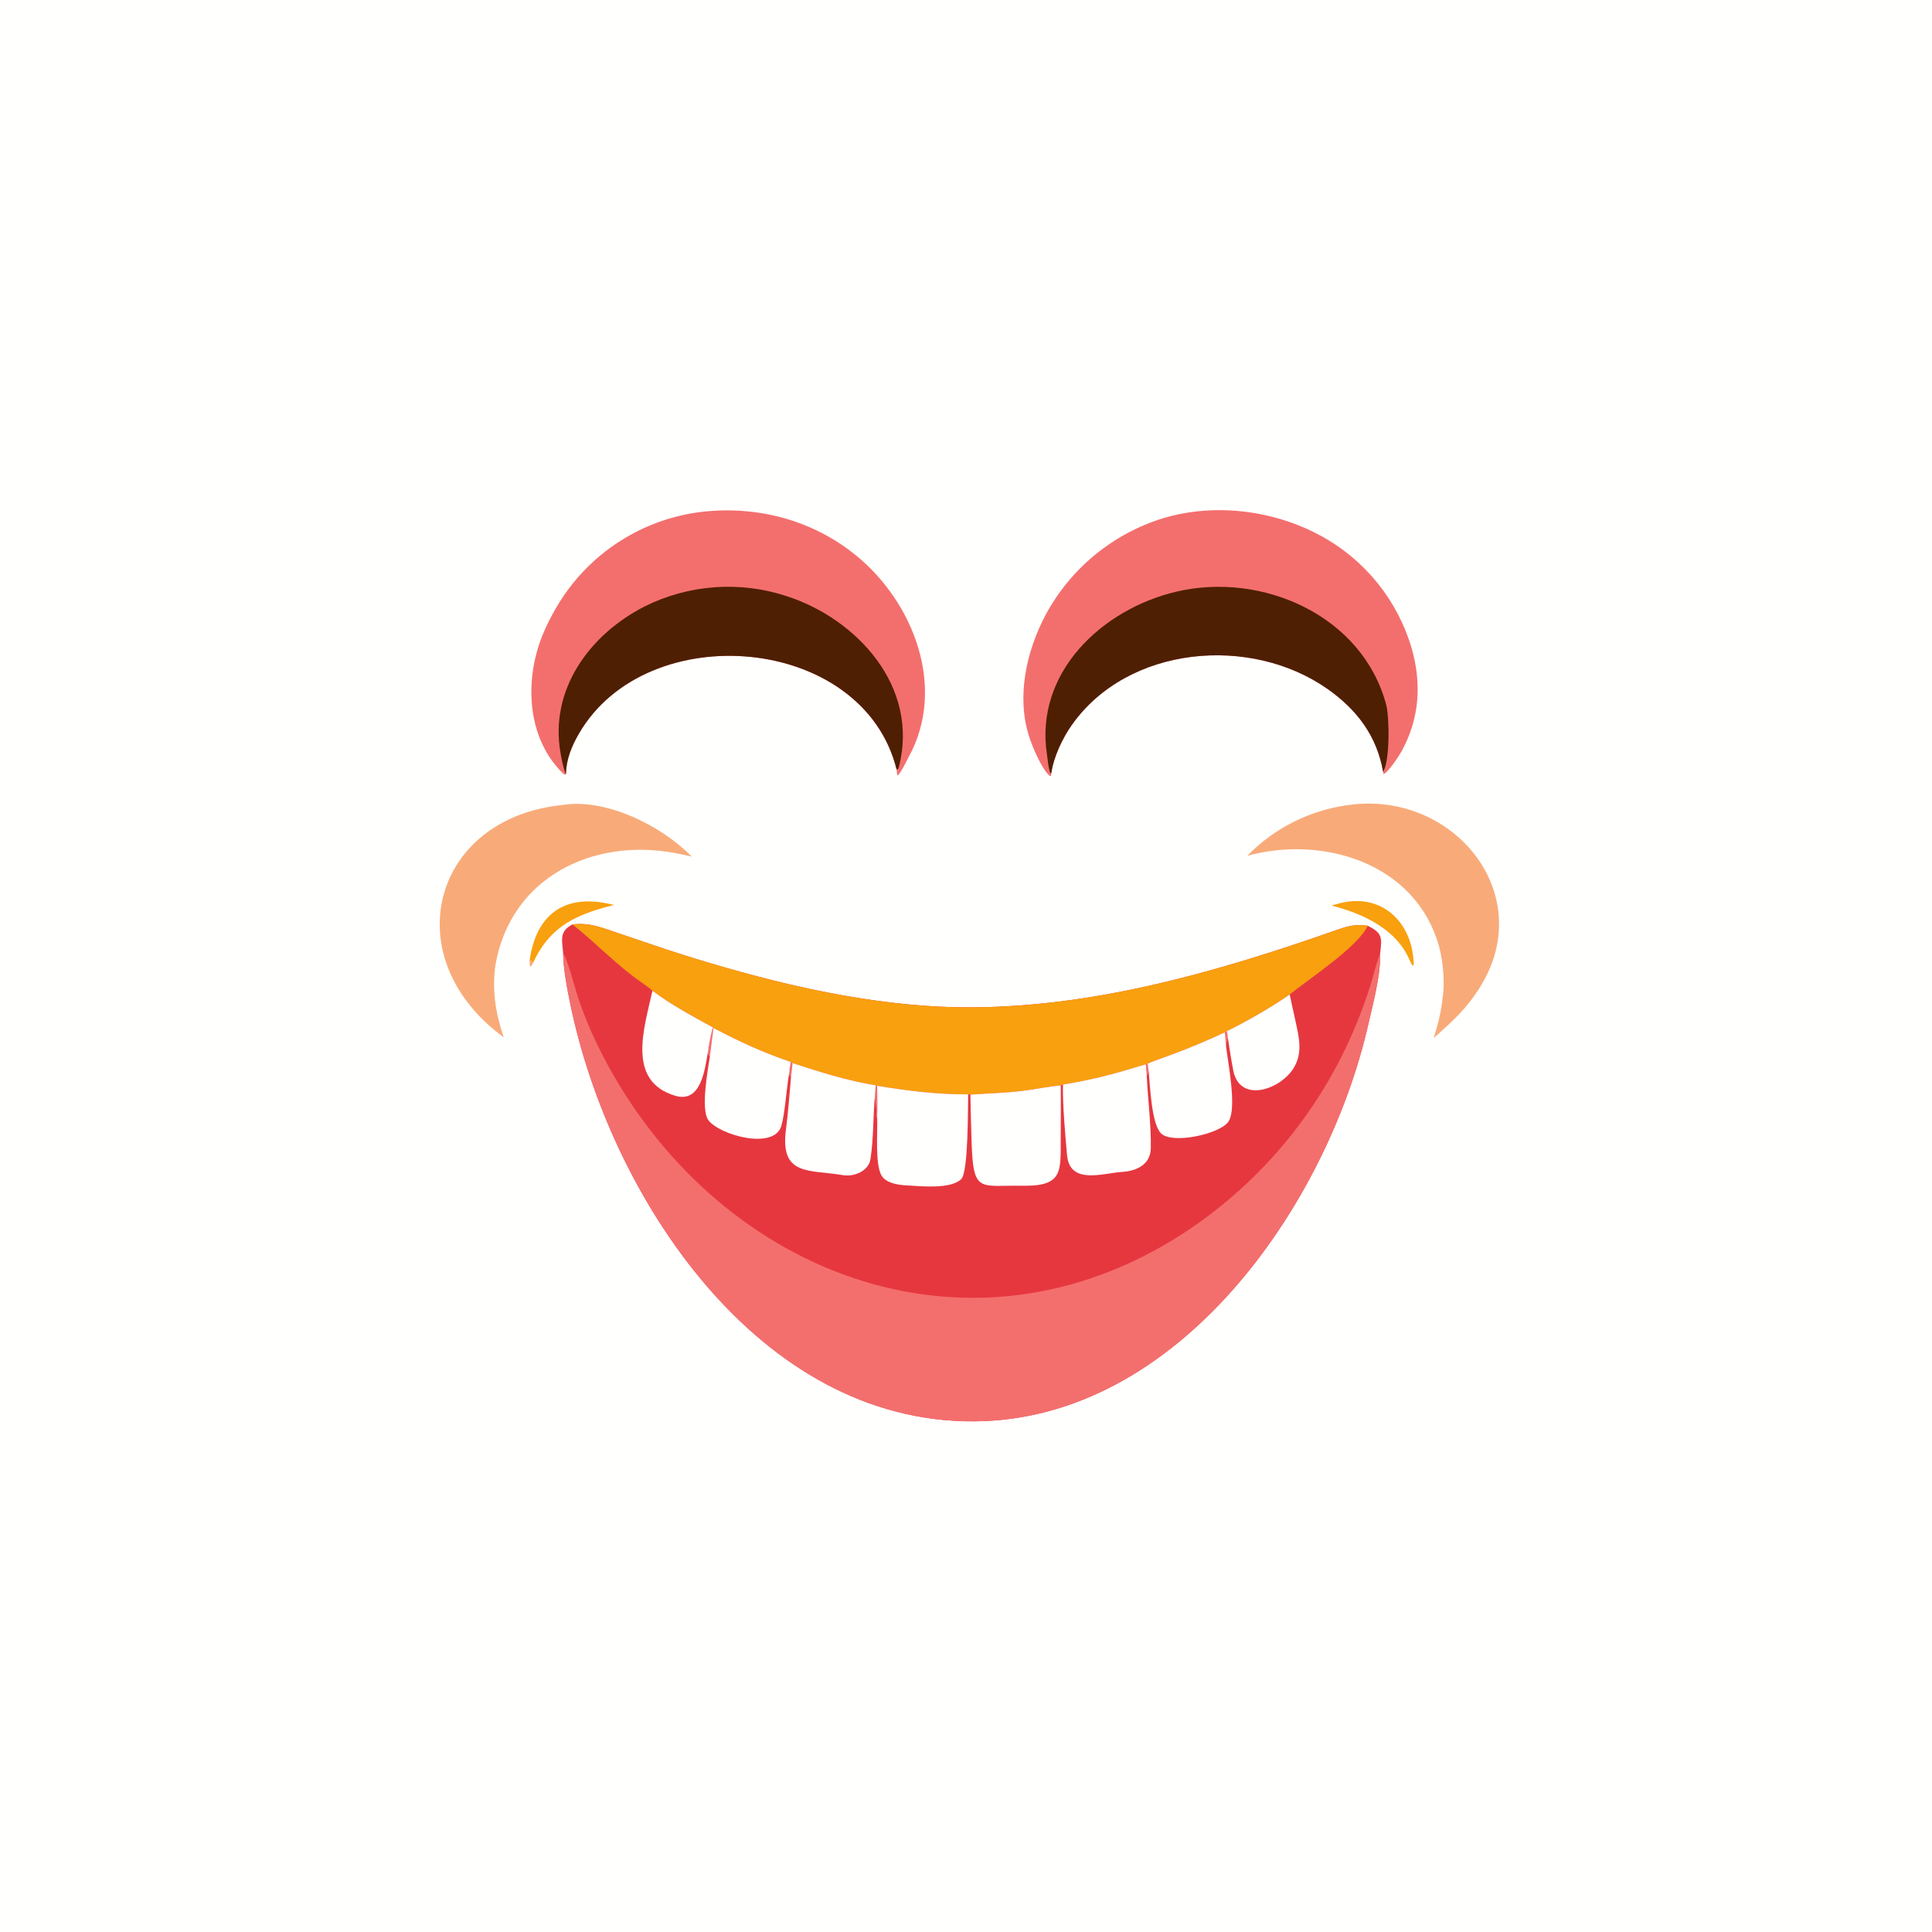
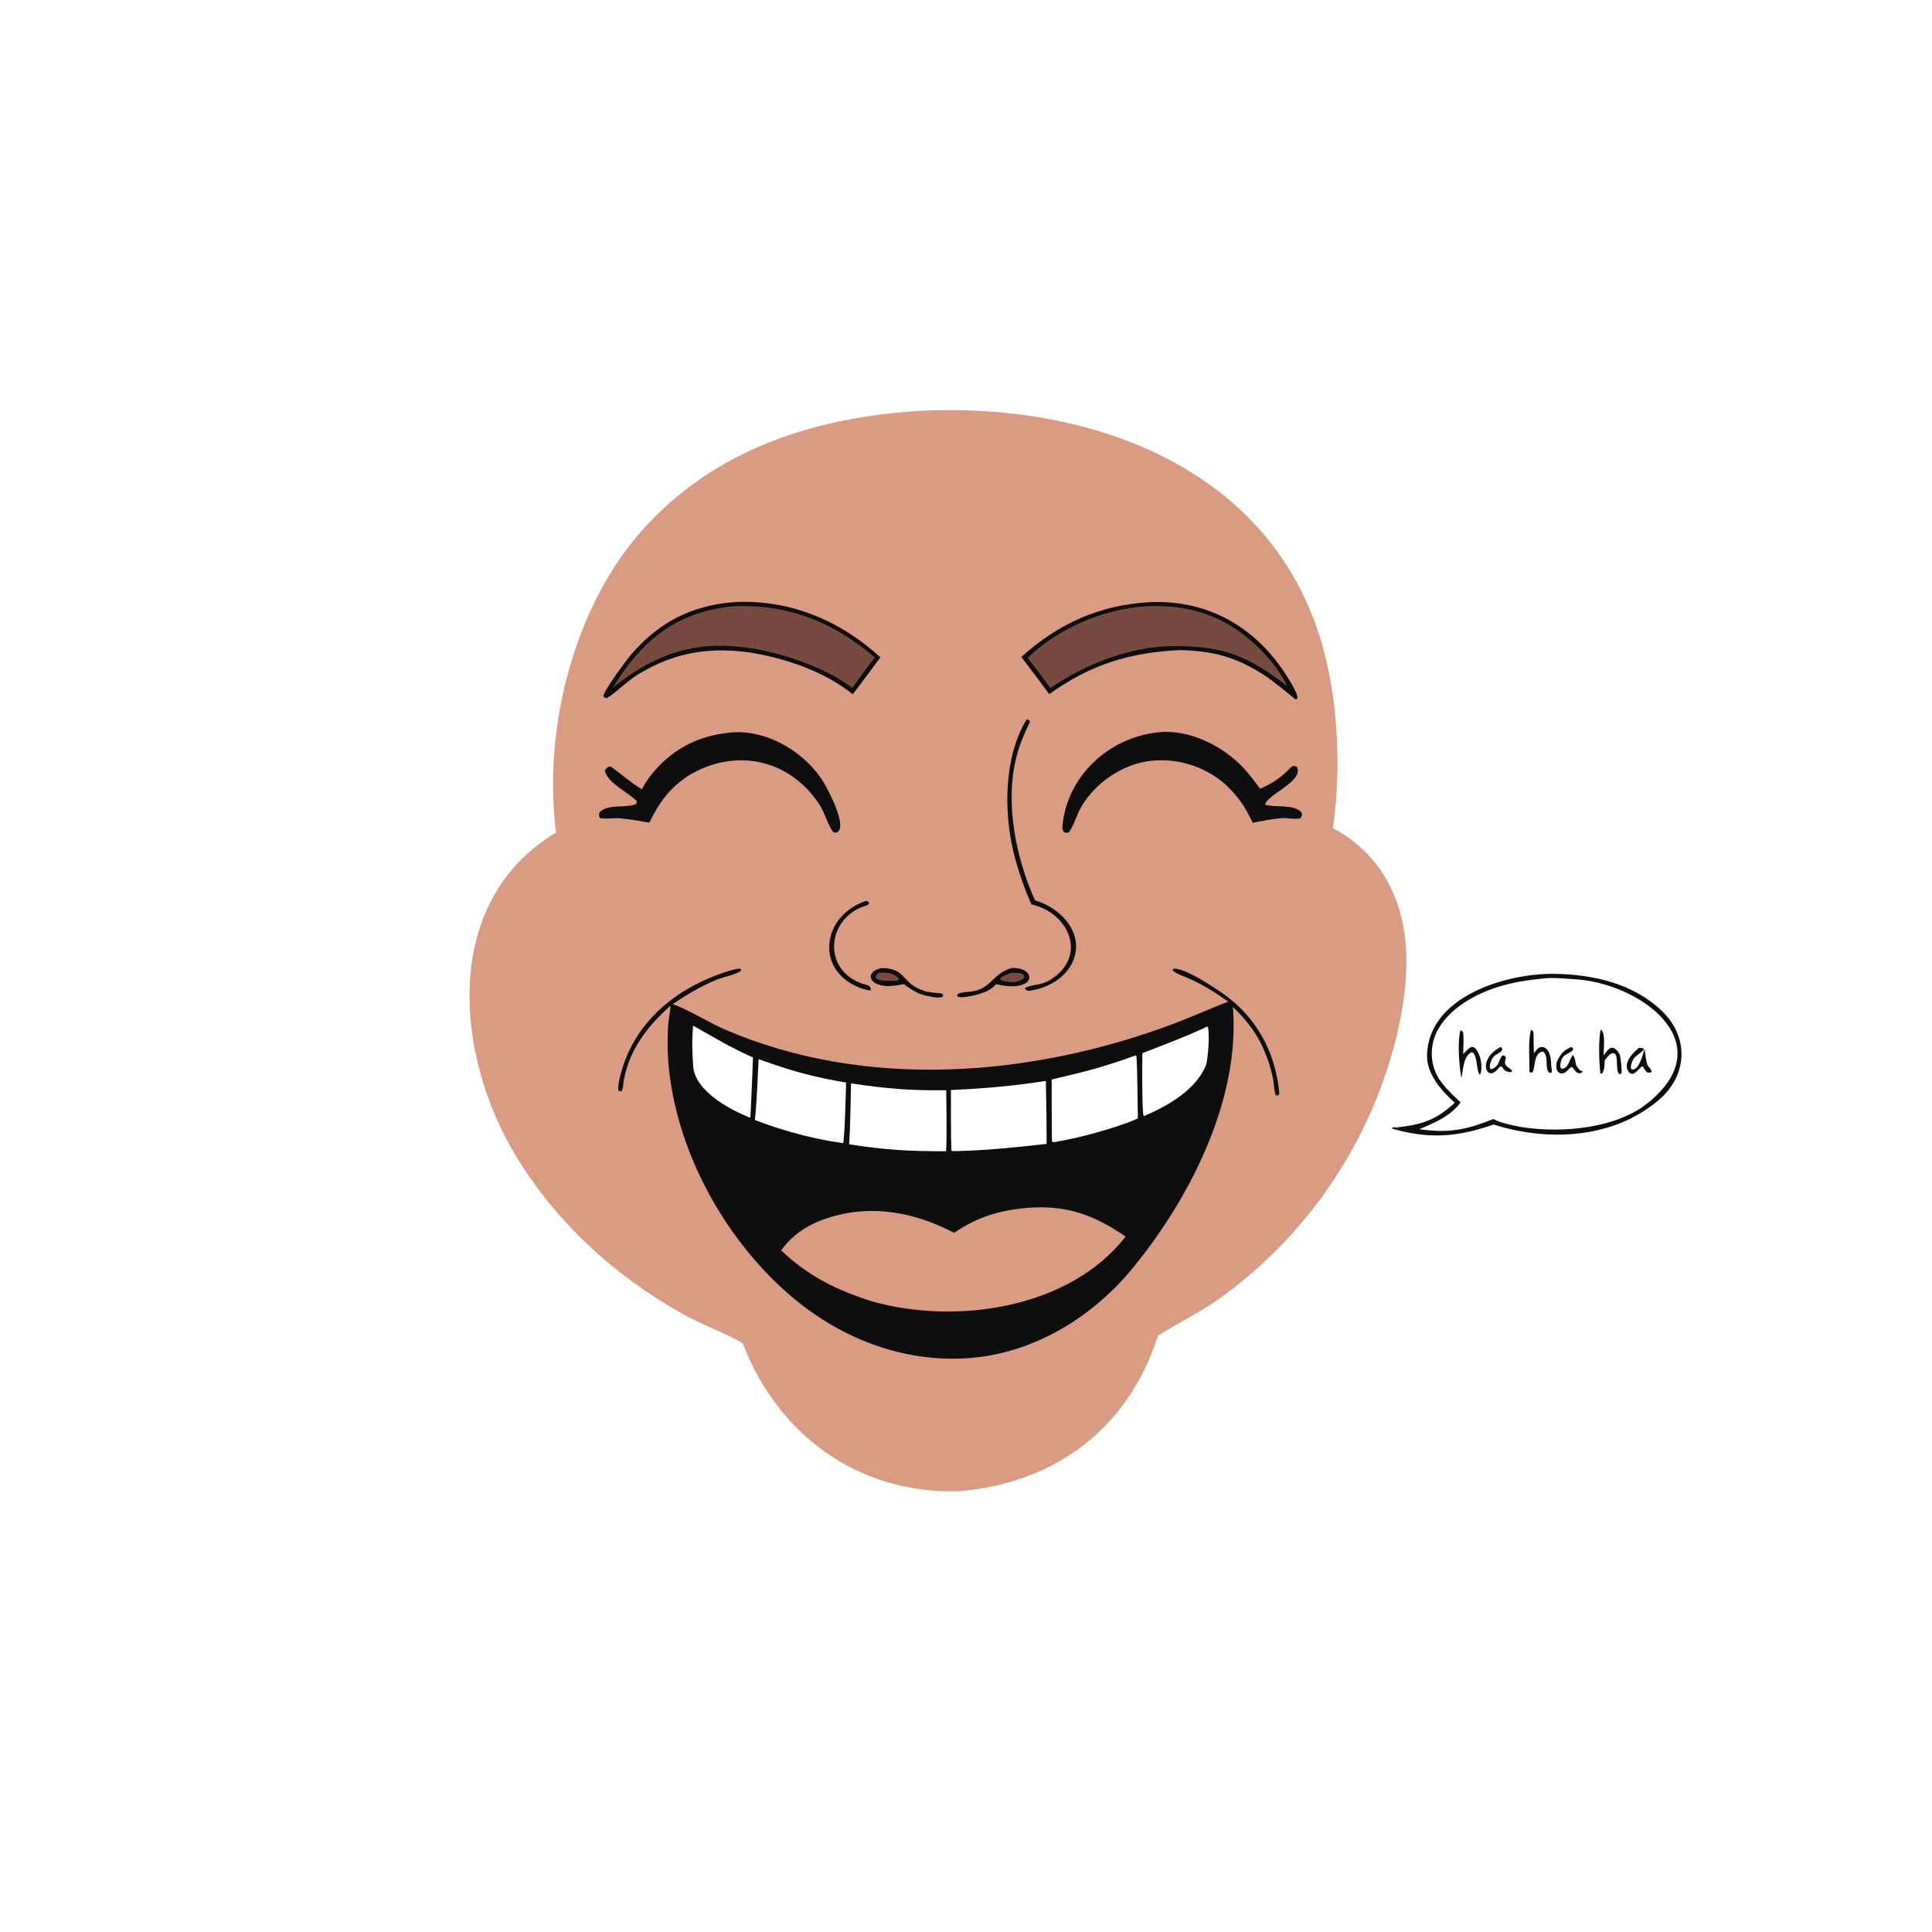
<svg xmlns="http://www.w3.org/2000/svg" height="1024" preserveAspectRatio="none" style="display: block;" version="1.1" viewBox="0 0 2048 2048" width="1024">
-   <path d="M 0 0 L 2048 0 L 2048 2048 L 0 2048 L 0 0 z" fill="rgb(255,255,254)" transform="translate(0,0)" />
-   <path d="M 606.855 979.921 C 625.34 977.715 637.762 983.339 655.009 989.084 C 672.562 994.931 690.049 1001.05 707.611 1006.86 C 749.493 1020.63 791.921 1032.68 834.789 1042.97 C 894.256 1056.85 956.8 1066.93 1017.87 1067.74 C 1154.77 1069.55 1288.8 1030.84 1416.86 985.88 C 1429.37 981.489 1436.16 979.592 1449.84 981.255 C 1465.27 989.157 1465.14 993.408 1463.02 1010.51 C 1463.04 1011.4 1463.05 1012.29 1463.05 1013.17 C 1463.11 1035.39 1455.41 1064.07 1450.39 1086.03 C 1406.62 1277.75 1249.39 1505.27 1032.77 1506.68 C 802.466 1508.18 646.357 1266.42 604.572 1064.48 C 601.406 1049.17 596.943 1025.85 596.96 1010.31 C 595.725 996.207 592.668 987.391 606.855 979.921 z" fill="rgb(230,55,63)" transform="translate(0,0)" />
-   <path d="M 596.96 1010.31 C 601.735 1017.38 609.836 1048.6 613.112 1058.49 C 618.516 1074.51 624.888 1090.18 632.191 1105.43 C 745.296 1340.29 1012.93 1456.4 1245.7 1312.89 C 1331.66 1259.46 1398.67 1180.39 1437.27 1086.84 C 1443.35 1072.24 1448.73 1057.37 1453.38 1042.26 C 1456.05 1033.43 1459.77 1018.38 1463.02 1010.51 C 1463.04 1011.4 1463.05 1012.29 1463.05 1013.17 C 1463.11 1035.39 1455.41 1064.07 1450.39 1086.03 C 1406.62 1277.75 1249.39 1505.27 1032.77 1506.68 C 802.466 1508.18 646.357 1266.42 604.572 1064.48 C 601.406 1049.17 596.943 1025.85 596.96 1010.31 z" fill="rgb(243,111,109)" transform="translate(0,0)" />
-   <path d="M 606.855 979.921 C 625.34 977.715 637.762 983.339 655.009 989.084 C 672.562 994.931 690.049 1001.05 707.611 1006.86 C 749.493 1020.63 791.921 1032.68 834.789 1042.97 C 894.256 1056.85 956.8 1066.93 1017.87 1067.74 C 1154.77 1069.55 1288.8 1030.84 1416.86 985.88 C 1429.37 981.489 1436.16 979.592 1449.84 981.255 C 1440.39 1003.19 1385.51 1039.16 1367.13 1054.18 C 1349.49 1066.74 1320.33 1083.42 1300.6 1093.02 C 1299.84 1093.44 1299.09 1093.87 1298.33 1094.3 C 1279.65 1103.1 1262.88 1110.05 1243.5 1117.37 C 1236.72 1119.93 1222.93 1124.66 1216.75 1127.41 C 1216.01 1127.69 1215.27 1127.96 1214.53 1128.23 C 1180.15 1138.5 1162.49 1143.67 1126.73 1149.69 L 1124.45 1150.67 C 1114.09 1151.19 1094.88 1155.14 1082.86 1156.52 C 1063.86 1158.69 1047.39 1158.97 1028.65 1160.36 L 1026.29 1160.05 C 994.385 1160.32 961.316 1156.2 929.881 1150.96 L 928.299 1150.49 C 899.091 1145.81 868.189 1136.12 840.204 1126.92 L 838.166 1125.68 C 807.105 1115 785.412 1104.89 756.353 1089.75 L 755.72 1089.14 C 734.757 1077.55 710.588 1064.69 691.625 1050.17 C 689.271 1047.88 683.403 1043.72 680.383 1041.64 C 653.892 1023.41 631.94 999.716 606.855 979.921 z" fill="rgb(248,160,14)" transform="translate(0,0)" />
-   <path d="M 928.299 1150.49 L 929.881 1150.96 C 961.316 1156.2 994.385 1160.32 1026.29 1160.05 C 1025.91 1174.67 1026.63 1242.57 1018.89 1249.96 C 1007.54 1260.8 976.524 1257.4 961.687 1256.62 C 953.117 1256.17 940.777 1254.66 935.24 1247.28 C 927.29 1236.68 930.405 1200.29 929.88 1186.21 C 928.202 1178.27 929.653 1167.59 927.31 1163.24 C 927.286 1159.51 927.994 1154.45 928.299 1150.49 z" fill="rgb(255,255,254)" transform="translate(0,0)" />
-   <path d="M 928.299 1150.49 L 929.881 1150.96 C 930.124 1161.52 930.205 1175.61 929.88 1186.21 C 928.202 1178.27 929.653 1167.59 927.31 1163.24 C 927.286 1159.51 927.994 1154.45 928.299 1150.49 z" fill="rgb(243,111,109)" transform="translate(0,0)" />
-   <path d="M 1028.65 1160.36 C 1047.39 1158.97 1063.86 1158.69 1082.86 1156.52 C 1094.88 1155.14 1114.09 1151.19 1124.45 1150.67 C 1124.55 1168.62 1124.54 1186.56 1124.41 1204.51 C 1124.16 1240.96 1127.95 1257.68 1084.04 1256.94 C 1038.27 1256.18 1031.71 1265.42 1029.94 1210.92 C 1029.41 1194.07 1028.97 1177.21 1028.65 1160.36 z" fill="rgb(255,255,254)" transform="translate(0,0)" />
-   <path d="M 838.166 1125.68 L 840.204 1126.92 C 868.189 1136.12 899.091 1145.81 928.299 1150.49 C 927.994 1154.45 927.286 1159.51 927.31 1163.24 C 925.472 1185.01 926.011 1207.33 922.725 1228.71 C 920.768 1241.44 905.251 1247.67 893.733 1245.71 C 857.75 1239.58 826.419 1247.24 833.213 1196.72 C 835.275 1181.39 837.164 1157.71 838.493 1141.82 C 837.829 1140.25 838.069 1139.55 836.281 1139.35 C 836.63 1134.76 837.26 1130.2 838.166 1125.68 z" fill="rgb(255,255,254)" transform="translate(0,0)" />
-   <path d="M 838.166 1125.68 L 840.204 1126.92 C 839.965 1128.9 838.775 1140.63 838.493 1141.82 C 837.829 1140.25 838.069 1139.55 836.281 1139.35 C 836.63 1134.76 837.26 1130.2 838.166 1125.68 z" fill="rgb(243,111,109)" transform="translate(0,0)" />
-   <path d="M 1216.75 1127.41 C 1216.99 1130.15 1217.17 1132.41 1217.61 1135.15 L 1215.58 1139.92 C 1216.77 1165.86 1220.34 1191.82 1219.9 1217.69 C 1219.22 1234.88 1204.32 1241.33 1189.77 1242.25 C 1169.02 1243.57 1133.9 1256.44 1131.08 1224.25 C 1129.06 1201.13 1126.47 1172.98 1126.73 1149.69 C 1162.49 1143.67 1180.15 1138.5 1214.53 1128.23 C 1215.27 1127.96 1216.01 1127.69 1216.75 1127.41 z" fill="rgb(255,255,254)" transform="translate(0,0)" />
-   <path d="M 1216.75 1127.41 C 1216.99 1130.15 1217.17 1132.41 1217.61 1135.15 L 1215.58 1139.92 C 1215.08 1136 1214.98 1132.2 1214.53 1128.23 C 1215.27 1127.96 1216.01 1127.69 1216.75 1127.41 z" fill="rgb(243,111,109)" transform="translate(0,0)" />
-   <path d="M 755.72 1089.14 L 756.353 1089.75 C 785.412 1104.89 807.105 1115 838.166 1125.68 C 837.26 1130.2 836.63 1134.76 836.281 1139.35 C 833.554 1155.32 831.968 1180.76 828.325 1193.31 C 820.68 1219.66 762.713 1203.07 751.038 1187.59 C 742.163 1175.82 750.948 1131.41 752.455 1119.98 L 750.323 1115.71 C 750.849 1109.86 753.728 1094.62 755.72 1089.14 z" fill="rgb(255,255,254)" transform="translate(0,0)" />
-   <path d="M 755.72 1089.14 L 756.353 1089.75 C 754.97 1099.73 753.977 1109.98 752.455 1119.98 L 750.323 1115.71 C 750.849 1109.86 753.728 1094.62 755.72 1089.14 z" fill="rgb(243,111,109)" transform="translate(0,0)" />
-   <path d="M 1300.6 1093.02 C 1301.03 1095.4 1301.5 1097.74 1301.65 1100.16 C 1300.07 1103.62 1300.25 1104.71 1299.59 1108.49 C 1301.6 1126.24 1311.44 1174.46 1302.34 1188.75 C 1293.97 1201.9 1243.08 1213.23 1230.88 1201.56 C 1220.44 1191.57 1219.18 1150.46 1217.61 1135.15 C 1217.17 1132.41 1216.99 1130.15 1216.75 1127.41 C 1222.93 1124.66 1236.72 1119.93 1243.5 1117.37 C 1262.88 1110.05 1279.65 1103.1 1298.33 1094.3 C 1299.09 1093.87 1299.84 1093.44 1300.6 1093.02 z" fill="rgb(255,255,254)" transform="translate(0,0)" />
-   <path d="M 1300.6 1093.02 C 1301.03 1095.4 1301.5 1097.74 1301.65 1100.16 C 1300.07 1103.62 1300.25 1104.71 1299.59 1108.49 C 1299.07 1103.68 1298.87 1099.14 1298.33 1094.3 C 1299.09 1093.87 1299.84 1093.44 1300.6 1093.02 z" fill="rgb(243,111,109)" transform="translate(0,0)" />
-   <path d="M 691.625 1050.17 C 710.588 1064.69 734.757 1077.55 755.72 1089.14 C 753.728 1094.62 750.849 1109.86 750.323 1115.71 C 747.286 1132.72 743.442 1169.75 715.818 1161.56 C 663.393 1146.02 683.264 1088.81 691.625 1050.17 z" fill="rgb(255,255,254)" transform="translate(0,0)" />
-   <path d="M 1300.6 1093.02 C 1320.33 1083.42 1349.49 1066.74 1367.13 1054.18 L 1369.22 1063.99 L 1370.2 1068.49 L 1371.2 1072.98 L 1372.2 1077.48 L 1373.3 1082.47 C 1376.91 1099.35 1381.18 1115.5 1371.63 1131.67 C 1357.61 1155.4 1312.12 1171.03 1306.83 1132.02 C 1306.62 1130.49 1306.09 1128.17 1305.8 1126.52 L 1304.78 1120.51 C 1303.68 1113.66 1302.55 1107.08 1301.65 1100.16 C 1301.5 1097.74 1301.03 1095.4 1300.6 1093.02 z" fill="rgb(255,255,254)" transform="translate(0,0)" />
-   <path d="M 1114.49 819.184 C 1114.49 819.846 1114.16 821.739 1114.05 822.474 L 1112.49 822.331 C 1103.83 814.217 1094.45 791.959 1090.78 780.377 C 1077.33 737.994 1088.08 690.016 1108.52 651.554 C 1135.08 602.299 1179.99 565.512 1233.51 549.185 C 1288.14 532.939 1350.81 540.844 1400.58 568.233 C 1447.18 593.678 1481.71 636.641 1496.54 687.616 C 1507.1 725.111 1504.76 761.62 1485.8 796.278 C 1483.18 801.063 1471.2 819.298 1466.51 820.565 L 1466.16 818.127 C 1459.59 780.457 1438.76 752.558 1407.61 730.556 C 1325.86 672.824 1195.56 684.099 1135.99 768.724 C 1126.32 782.467 1116.88 802.419 1114.49 819.184 z" fill="rgb(243,111,109)" transform="translate(0,0)" />
-   <path d="M 1114.49 819.184 L 1113.67 819.877 C 1111.4 815.75 1110.64 804.636 1109.78 799.565 C 1096.69 713.344 1167.57 645.892 1247.03 627.183 C 1338.01 605.761 1444.25 652.478 1469.41 747.06 C 1472.96 760.385 1473.43 806.697 1466.16 818.127 C 1459.59 780.457 1438.76 752.558 1407.61 730.556 C 1325.86 672.824 1195.56 684.099 1135.99 768.724 C 1126.32 782.467 1116.88 802.419 1114.49 819.184 z" fill="rgb(78,31,3)" transform="translate(0,0)" />
-   <path d="M 599.874 820.766 L 599.557 821.195 C 598.295 820.758 597.738 820.767 596.859 819.916 C 557.475 781.736 555.612 718.305 576.362 670.262 C 583.782 653.08 593.978 635.188 605.848 620.221 C 639.892 576.865 689.83 548.887 744.583 542.495 C 803.542 535.937 861.952 551.547 907.749 589.029 C 968.618 638.847 1003.37 728.822 963.501 801.944 C 959.776 808.778 956.858 815.886 951.875 821.962 L 951.014 821.396 L 950.469 815.796 C 915.18 672.568 685.616 653.141 613.536 777.912 C 605.792 791.316 600.237 805.12 599.874 820.766 z" fill="rgb(243,111,109)" transform="translate(0,0)" />
-   <path d="M 599.874 820.766 C 597.141 814.587 595.39 805.067 594.202 798.361 C 582.302 731.155 624.775 672.753 683.241 642.907 C 730.192 619.437 784.535 615.55 834.348 632.1 C 907.671 655.88 975.037 727.474 952.773 813.318 C 952.238 815.381 952.384 814.875 950.469 815.796 C 915.18 672.568 685.616 653.141 613.536 777.912 C 605.792 791.316 600.237 805.12 599.874 820.766 z" fill="rgb(78,31,3)" transform="translate(0,0)" />
-   <path d="M 595.572 853.384 C 642.189 845.625 701.557 875.417 733.265 908.042 C 727.363 906.641 721.429 905.377 715.469 904.248 C 628.183 888.004 541.863 929.966 525.32 1022.08 C 521.287 1048.98 525.293 1074.07 533.985 1099.67 C 532.204 1098.33 530.432 1096.97 528.67 1095.59 C 419.948 1010.81 459.738 867.574 595.572 853.384 z" fill="rgb(248,171,121)" transform="translate(0,0)" />
-   <path d="M 1429.34 853.351 C 1540.41 837.552 1630.92 947.531 1568.8 1046.53 C 1553.97 1070.18 1540.12 1082.07 1519.79 1100.44 C 1524.44 1085.09 1527.89 1072.2 1529.37 1056.24 C 1531.81 1041.48 1529.55 1018.3 1525.6 1003.83 C 1501.45 915.52 1403.4 884.987 1322.13 907.207 C 1350.82 877.746 1388.58 858.779 1429.34 853.351 z" fill="rgb(248,171,121)" transform="translate(0,0)" />
-   <path d="M 1411.5 959.92 C 1416.61 958.441 1421.24 957.013 1426.51 956.133 C 1465.46 949.627 1493.67 976.435 1497.93 1013.5 L 1498.44 1018.06 C 1498.87 1023.66 1498.44 1026.5 1495.09 1019.61 L 1494.71 1018.85 C 1480.82 984.832 1444.76 968.491 1411.5 959.92 z" fill="rgb(248,160,14)" transform="translate(0,0)" />
-   <path d="M 561.45 1017.75 C 568.219 970.623 596.89 947.866 644.435 957.841 L 651.102 959.231 C 618.085 967.572 589.809 977.752 571.155 1009 C 569 1012.69 567.032 1016.49 565.258 1020.38 L 561.45 1017.75 z" fill="rgb(248,160,14)" transform="translate(0,0)" />
-   <path d="M 561.45 1017.75 L 565.258 1020.38 C 561.693 1027.48 561.31 1024.58 561.45 1017.75 z" fill="rgb(248,171,121)" transform="translate(0,0)" />
+   <path d="M 0 0 L 2048 0 L 2048 2048 L 0 2048 L 0 0 z" fill="rgb(255,255,255)" transform="translate(0,0)" />
+   <path d="M 976.702 435.428 C 1014.15 433.604 1051.69 435.246 1088.84 440.333 C 1224.26 459.814 1346.88 528.091 1395.13 663.237 C 1418.14 727.686 1422.8 810.423 1412.89 877.932 C 1434.97 889.358 1453.6 906.465 1466.86 927.489 C 1498.72 978.912 1493.84 1041.02 1480.69 1097.55 C 1454.23 1206.57 1390.74 1303.02 1301.06 1370.44 C 1272.64 1391.51 1255.72 1398.31 1227.46 1415.9 C 1196.28 1514.18 1117.87 1572.81 1016.13 1580.77 C 910.295 1583.87 824.672 1521.52 787.31 1423.86 C 769.295 1413.12 743.197 1404.07 722.372 1392.11 C 650.446 1351.36 590.283 1296.57 547.106 1225.69 C 482.121 1119.01 467.282 955.641 589.34 882.578 C 588.301 873.579 587.51 864.553 586.968 855.51 C 580.843 755.515 612.846 638.697 680.089 562.816 C 757.023 475.998 864.095 442.032 976.702 435.428 z" fill="rgb(218,155,131)" transform="translate(0,0)" />
+   <path d="M 1301.99 1061.78 C 1287.64 1051.59 1273.82 1042.89 1257.52 1036.05 C 1253.89 1034.52 1244.55 1031.19 1242.93 1028.29 L 1243.56 1027.13 C 1254.61 1024.07 1297.17 1052.72 1306.02 1060.66 C 1335.24 1084.65 1352.11 1119.23 1355.89 1156.75 C 1356.11 1158.86 1356.17 1158.95 1355.42 1160.87 L 1352.87 1161.39 C 1350.69 1158.98 1350.49 1148.91 1349.69 1144.65 C 1348.11 1136.34 1345.81 1128.17 1342.83 1120.25 C 1334.39 1097.99 1323.7 1083.61 1306.91 1067.33 C 1314.89 1165.39 1261.48 1270.32 1200.37 1344.65 C 1157.63 1396.65 1095.35 1434.59 1027.35 1439.63 C 956.457 1444.88 888.615 1417.88 835.362 1371.24 C 766.308 1310.77 715.73 1217.57 708.415 1125.5 C 707.424 1113.03 707.516 1099.29 708.217 1086.76 C 708.554 1080.75 710.858 1071.66 710.667 1066.17 C 686.615 1087.6 667.419 1111.85 661.182 1145.28 C 660.514 1148.85 660.871 1153.76 658.857 1156.7 L 656.455 1156.62 L 655.34 1155.37 C 654.651 1148.22 659.967 1130.72 662.697 1123.71 C 678.532 1083.04 710.334 1055.05 749.614 1037.73 C 755.235 1035.26 780.713 1025.28 785.192 1027.01 L 785.686 1028.56 C 782.538 1032.69 766.164 1035.71 759.121 1038.71 C 740.973 1046.45 729.099 1053.77 712.959 1064.4 C 729.345 1069.93 751.337 1083.98 768.697 1091.45 C 918.014 1155.69 1093.29 1141.58 1242.86 1085.67 C 1262.7 1078.26 1282.16 1069.37 1301.99 1061.78 z" fill="rgb(14,14,14)" transform="translate(0,0)" />
+   <path d="M 1088.73 1280.42 C 1130.6 1277.01 1159.68 1287.93 1193.26 1310.83 C 1133.48 1387.29 1013.92 1404.6 924.515 1379.57 C 886.651 1367.4 857.431 1353.26 828.071 1325.49 C 841.305 1307.08 858.829 1296.75 880.405 1290.16 C 925.157 1276.49 970.664 1285.41 1011.37 1306.86 C 1035.97 1290.17 1058.97 1283.03 1088.73 1280.42 z" fill="rgb(218,155,131)" transform="translate(0,0)" />
+   <path d="M 1104.92 1146.38 C 1104.98 1146.37 1108.64 1145.51 1108.67 1146.43 C 1109.22 1168.33 1109.43 1190.6 1109.47 1212.56 C 1076.8 1216.16 1046.81 1219.5 1013.75 1220.19 C 1012.34 1220.21 1008.64 1220.41 1008.59 1219.61 C 1007.76 1207.01 1008.14 1164.83 1008.01 1155.52 C 1043.1 1153.79 1069.99 1151.66 1104.92 1146.38 z" fill="rgb(255,255,255)" transform="translate(0,0)" />
+   <path d="M 902.127 1148.44 C 940.844 1154.17 963.515 1156.04 1003.05 1155.74 C 1003.13 1175.75 1003.87 1200.68 1002.93 1220.34 C 963.461 1220.44 939.362 1219.05 900.15 1213.05 C 901.405 1192.59 901.625 1169 902.127 1148.44 z" fill="rgb(255,255,255)" transform="translate(0,0)" />
+   <path d="M 1203.29 1118.98 C 1203.51 1119.03 1204.68 1119.27 1204.69 1119.4 C 1205.66 1132.09 1205.98 1175.13 1206.17 1185.48 C 1191.13 1192.86 1154.27 1203.29 1137.49 1206.81 C 1130.91 1208.2 1124.33 1209.5 1117.72 1210.73 C 1114.91 1210.74 1115.12 1209.93 1115.08 1207.02 C 1114.85 1186.19 1114.82 1165.33 1114.81 1144.5 C 1116.38 1144.09 1117.95 1143.63 1119.52 1143.18 L 1123.01 1142.34 C 1124.48 1141.99 1126.05 1141.59 1127.51 1141.25 L 1131.55 1140.3 L 1136.01 1139.24 L 1140.01 1138.3 L 1144.01 1137.32 C 1164.08 1132.25 1183.87 1126.13 1203.29 1118.98 z" fill="rgb(255,255,255)" transform="translate(0,0)" />
+   <path d="M 804.162 1122.78 C 823.814 1129.73 842.602 1136.1 863.014 1140.77 L 867.011 1141.68 C 868.616 1142.05 870.411 1142.48 872.011 1142.82 L 876.512 1143.77 C 883.275 1145.19 890.069 1146.45 896.89 1147.55 C 896.752 1154.36 895.296 1210.14 893.66 1211.75 C 892.444 1211.54 891.224 1211.35 890.001 1211.18 C 879.054 1209.72 867.313 1207.2 856.517 1204.74 L 852.514 1203.79 C 834.759 1199.34 817.289 1193.82 800.197 1187.26 C 802.176 1170.29 803.183 1140.96 804.162 1122.78 z" fill="rgb(255,255,255)" transform="translate(0,0)" />
+   <path d="M 1279.94 1088.12 C 1282.88 1091.96 1280.63 1123.54 1278.2 1129.54 C 1267.59 1155.7 1236.98 1172.75 1212.44 1183.2 C 1210.25 1180.05 1210.93 1124.11 1210.94 1116.44 C 1235.48 1106.82 1255.71 1099.48 1279.94 1088.12 z" fill="rgb(255,255,255)" transform="translate(0,0)" />
+   <path d="M 734.711 1087.24 C 759.329 1101.03 770.749 1108.48 798.151 1121.01 C 797.568 1141.28 796.393 1164.02 795.482 1184.48 C 795.133 1184.54 794.783 1184.59 794.434 1184.65 C 772.249 1175.45 736.538 1156.22 734.783 1130 C 733.506 1110.91 733.509 1100.94 734.711 1087.24 z" fill="rgb(255,255,255)" transform="translate(0,0)" />
+   <path d="M 776.814 638.415 C 778.483 638.261 780.155 638.154 781.83 638.093 C 838.771 635.996 891.766 658.565 933.276 696.848 C 923.575 709.957 913.808 723.017 903.976 736.027 C 873.349 711.182 830.57 696.997 792.084 691.265 C 749.836 686.013 714.813 691.925 677.467 714.178 C 665.535 721.288 654.619 732.938 643.335 740.048 C 640.466 739.504 641.678 740.124 639.557 738.146 C 639.432 732.764 664.97 698.439 669.588 693.141 C 698.917 659.495 732.719 642.077 776.814 638.415 z" fill="rgb(14,14,14)" transform="translate(0,0)" />
+   <path d="M 770.744 643.369 C 771.102 643.308 771.461 643.247 771.819 643.187 C 831.609 638.41 883.101 658.703 927.286 696.977 C 918.931 707.641 911.338 718.283 903.453 729.297 C 878.402 709.854 838.474 695.538 807.666 689.228 C 743.98 676.666 699.845 689.21 649.74 728.702 C 678.736 681.085 714.281 650.776 770.744 643.369 z" fill="rgb(118,74,63)" transform="translate(0,0)" />
+   <path d="M 1216.73 638.438 C 1278.47 634.881 1330.16 663.621 1363.26 715.405 C 1366.21 720.027 1376.33 735.628 1375.26 740.225 C 1374.67 740.659 1374.07 741.093 1373.48 741.527 C 1365.37 734.92 1349.36 721.755 1341.76 716.76 C 1311.16 696.663 1286.95 690.123 1251.16 689.113 C 1197.44 691.628 1156.33 704.262 1112.25 735.802 C 1102.48 722.606 1092.63 709.471 1082.7 696.397 C 1121.25 661.493 1164.76 641.701 1216.73 638.438 z" fill="rgb(14,14,14)" transform="translate(0,0)" />
+   <path d="M 1206 643.386 C 1240.8 639.736 1277.23 645.632 1306.98 664.842 C 1329.95 679.67 1352.53 702.561 1364.58 727.307 C 1323.85 696.124 1298.24 684.895 1246.28 684.851 C 1199.7 684.564 1151.46 703.289 1113.41 729.434 C 1106.79 719.55 1096.77 707.116 1089.37 697.434 C 1120.02 667.627 1163.7 648.339 1206 643.386 z" fill="rgb(118,74,63)" transform="translate(0,0)" />
+   <path d="M 1226.72 776.392 C 1260.19 772.226 1297.24 791.001 1319.21 815.225 C 1325.08 821.706 1330.54 829.116 1335.81 836.125 C 1349.9 829.952 1358.44 823.792 1369.05 812.85 C 1370.65 811.206 1372.95 812.176 1374.64 812.834 C 1382.96 827.917 1342.24 842.72 1341.12 852.977 C 1350.68 856.407 1371.92 851.868 1379.84 861.42 C 1380.34 865.414 1380.57 863.468 1378.68 867.396 C 1372.65 869.023 1365.07 866.792 1358.73 867.256 C 1348.55 868 1338.09 870.222 1328.07 872.188 C 1319.35 854.892 1314.97 847.646 1301.44 833.747 C 1298.97 831.469 1295.73 828.684 1293.07 826.683 C 1271.03 810.1 1243.28 803.019 1216 807.018 C 1188.56 811.308 1161.39 830.115 1146.88 854.044 C 1142.01 862.085 1138.25 875.2 1133.1 882.303 C 1129.05 882.968 1130.78 883.377 1127.6 881.733 C 1127.06 880.8 1125.99 878.886 1126.06 877.823 C 1129.87 823.387 1174.99 782.129 1226.72 776.392 z" fill="rgb(14,14,14)" transform="translate(0,0)" />
+   <path d="M 767.748 777.36 C 809.61 769.958 855.253 797.083 875.093 832.819 C 879.337 840.464 899.591 878.829 886.107 882.779 C 885.051 882.442 883.995 882.105 882.939 881.769 C 876.769 872.778 874.409 861.461 868.203 852.16 C 835.788 803.572 778.223 792.784 729.508 822.339 C 709.059 836.174 699.221 850.104 688.32 871.991 C 677.636 870.129 668.055 868.489 657.227 867.401 C 651.216 866.797 638.845 868.756 635.807 866.998 C 634.685 863.082 634.734 864.991 635.613 861.045 C 644.736 851.458 665.078 857.214 674.606 852.051 L 675.012 849.281 C 667.392 840.698 643.045 829.767 641.246 816.651 C 642.353 814.344 645.953 811.455 647.921 812.868 C 659.426 821.124 668.113 829.274 680.433 836.719 C 682.882 831.94 685.742 827.383 688.981 823.1 C 708.99 797.133 735.348 781.69 767.748 777.36 z" fill="rgb(14,14,14)" transform="translate(0,0)" />
+   <path d="M 1088.41 762.435 C 1091.47 763.712 1090.59 762.644 1091.77 765.136 C 1088.5 771.979 1085.46 778.932 1082.66 785.982 C 1062.36 838.281 1074.82 904.532 1097.08 954.368 C 1104.25 956.471 1111.03 959.712 1117.17 963.967 C 1159.73 993.729 1140.82 1043.5 1089.99 1050.5 C 1088.51 1049.91 1087.94 1049.42 1086.59 1048.56 L 1086.85 1047.02 C 1094.91 1043.07 1102.8 1045.16 1113.38 1038.59 C 1153.53 1013.66 1133.25 967.51 1093.33 958.7 C 1085.31 940.56 1078.9 921.75 1074.18 902.487 C 1063.88 859.223 1064.37 801.376 1088.41 762.435 z" fill="rgb(14,14,14)" transform="translate(0,0)" />
+   <path d="M 1072.79 1026.06 C 1100.13 1025.47 1098.78 1053.52 1055.89 1043.23 C 1050.5 1049.73 1043.4 1051.99 1035.51 1054.46 C 1033.59 1054.88 1011.39 1060.58 1015.05 1053.96 C 1016.95 1052.01 1025.16 1051.53 1027.53 1051.32 C 1051.13 1049.22 1051.22 1032.01 1072.79 1026.06 z" fill="rgb(14,14,14)" transform="translate(0,0)" />
+   <path d="M 1072.13 1031.23 C 1075.34 1031.07 1083.83 1030.34 1085.56 1034.32 C 1085.86 1035.02 1085.83 1035.82 1085.47 1036.49 C 1083.9 1039.44 1078.4 1040.32 1075.54 1041.11 C 1061.29 1040.83 1051.92 1038.12 1072.13 1031.23 z" fill="rgb(118,74,63)" transform="translate(0,0)" />
+   <path d="M 934.434 1026.14 C 961.026 1026.31 955.519 1042.56 978.997 1050.07 C 981.602 1052.06 998.372 1052.61 998.981 1053.57 C 1002.76 1059.56 988.641 1056.82 987.771 1056.71 C 974.016 1054.17 969.213 1051.4 958.137 1043.23 C 949.091 1044.83 940.644 1046.64 931.546 1043.78 C 919.641 1040.05 920.443 1029.81 932.464 1026.7 L 934.434 1026.14 z" fill="rgb(14,14,14)" transform="translate(0,0)" />
+   <path d="M 931.302 1031.13 C 938.669 1030.88 946.984 1030.62 952.737 1037.36 C 953.826 1038.63 950.411 1039.5 950.054 1039.62 C 945.608 1039.78 919.585 1041.31 931.302 1031.13 z" fill="rgb(118,74,63)" transform="translate(0,0)" />
+   <path d="M 918.117 954.941 C 923.231 956.02 920.927 959.195 918.521 959.883 C 877.444 971.634 870.593 1025.89 912.233 1042.11 C 916.744 1043.87 923.268 1043.78 922.896 1048.77 L 922.824 1050.09 C 916.981 1049.19 911.315 1047.38 906.031 1044.73 C 864.206 1024.03 873 970.017 918.117 954.941 z" fill="rgb(14,14,14)" transform="translate(0,0)" />
+   <path d="M 1542.06 1168.99 C 1527.83 1156.08 1512.31 1138.41 1512.69 1118.65 C 1514.21 1055.98 1597.05 1031.56 1647.99 1032.31 C 1689.24 1032.91 1732.25 1042.81 1762.41 1072.38 C 1790.69 1100.11 1788.57 1139.98 1758.95 1165.55 C 1710.82 1207.09 1641.56 1210.59 1583.25 1192.03 C 1548.08 1204.37 1518.99 1207.66 1481.7 1198.08 L 1480.63 1195.16 C 1507.51 1191.92 1521.66 1187.79 1542.06 1168.99 z" fill="rgb(14,14,14)" transform="translate(0,0)" />
+   <path d="M 1634.61 1037.4 C 1645.78 1035.83 1657.65 1037.37 1669.57 1038.06 C 1737.92 1042.03 1826.33 1105.19 1746.82 1169.16 C 1713.25 1196.16 1656.55 1201.48 1612.76 1194.76 C 1603.65 1193.04 1591.14 1190.47 1582.92 1186.22 C 1554.21 1197.75 1535.88 1201.43 1504.54 1197.03 C 1521.28 1189.85 1537.1 1183.57 1548.38 1168.58 C 1534.18 1155.23 1520.32 1143.28 1518.07 1122.55 C 1514.59 1090.59 1539.85 1067.86 1565.98 1054.96 C 1587.98 1044.1 1610.34 1039.7 1634.61 1037.4 z" fill="rgb(255,255,255)" transform="translate(0,0)" />
+   <path d="M 1623.17 1091.47 C 1624.82 1092.7 1625.63 1093.29 1625.65 1095.44 C 1625.64 1102.42 1625.75 1109.4 1625.96 1116.38 C 1627.95 1114.29 1629.21 1111.83 1631.61 1110.56 C 1633.1 1109.77 1634.84 1109.62 1636.43 1110.16 C 1643.36 1112.55 1644.19 1123.02 1644.31 1128.99 C 1644.36 1131.4 1645.48 1134.57 1644.69 1136.86 C 1644.33 1137.9 1642 1137.09 1641.59 1136.41 C 1639.11 1133.63 1639.57 1126.84 1639.38 1123.49 C 1639.3 1121.49 1638.01 1113.6 1634.05 1114.92 C 1625.74 1117.71 1627.66 1130.76 1624.7 1136.35 C 1623.98 1137.6 1621.24 1136.75 1621.26 1135.82 C 1621.47 1124.77 1619.6 1100.92 1623.17 1091.47 z" fill="rgb(14,14,14)" transform="translate(0,0)" />
+   <path d="M 1696.91 1091.38 C 1702.27 1094.6 1699.86 1112 1699.85 1118.84 C 1703.61 1114.08 1708.46 1104.22 1716.51 1116.8 C 1717.99 1119.12 1719.65 1136.1 1718.71 1137.88 C 1718.51 1138.24 1718.16 1138.5 1717.76 1138.59 C 1713.73 1139.46 1714.16 1128.03 1714 1125.76 C 1713.74 1111.63 1707.01 1115.5 1701.12 1123.86 C 1700.85 1127.25 1701.04 1134.83 1698.39 1137.69 C 1697.82 1138.3 1696.31 1137.89 1696.27 1137.39 C 1695.28 1126.15 1694.08 1101.9 1696.91 1091.38 z" fill="rgb(14,14,14)" transform="translate(0,0)" />
+   <path d="M 1548.12 1092.25 C 1548.39 1092.36 1550.05 1092.92 1550.54 1093.46 C 1552.14 1095.22 1550.99 1113.82 1551.05 1117.32 C 1557.77 1110.39 1561.92 1104.7 1567.6 1117.25 C 1573.62 1130.53 1568.38 1152.96 1565.32 1126.45 C 1564.95 1124.28 1563.14 1112.77 1558.61 1116.1 C 1550.69 1121.94 1551.41 1133.66 1549.09 1142.73 C 1546.78 1129.92 1544.7 1104.42 1548.12 1092.25 z" fill="rgb(14,14,14)" transform="translate(0,0)" />
+   <path d="M 1737.48 1110.72 C 1750.1 1111.1 1734.8 1117.16 1731.55 1122.55 C 1729.97 1125.15 1725.85 1135.51 1732.23 1133.44 C 1738.21 1131.5 1741.48 1117.35 1743.33 1111.87 C 1744.37 1118.45 1744.46 1123.2 1746.59 1129.53 C 1748.36 1131.85 1754.72 1137.82 1746.95 1136.95 C 1744.1 1136.63 1742.31 1130.42 1740.68 1130.24 C 1738.05 1131.55 1731.19 1143.28 1726.21 1135.87 C 1720.04 1126.71 1731.37 1115.48 1737.48 1110.72 z" fill="rgb(14,14,14)" transform="translate(0,0)" />
+   <path d="M 1665.82 1109.77 C 1672.65 1114.66 1658.44 1115.82 1655.66 1122.38 C 1654.21 1125.81 1651.33 1137.07 1659.82 1131.35 C 1662.98 1129.22 1666.6 1115.98 1667.99 1118.98 C 1672.06 1127.77 1667.75 1127.37 1675.26 1134.93 C 1676.27 1134.99 1678.75 1135.31 1676.94 1136.72 C 1671.74 1140.75 1668.79 1132.42 1666.01 1131.1 C 1663.68 1131.81 1661.34 1135.74 1659.04 1136.9 C 1650.33 1141.29 1647.74 1130.2 1651.22 1123.57 C 1655.11 1116.17 1657.86 1113.3 1665.82 1109.77 z" fill="rgb(14,14,14)" transform="translate(0,0)" />
+   <path d="M 1590.79 1109.73 C 1595.59 1113.22 1588.85 1116.19 1585.61 1118.17 C 1578.73 1122.36 1575.23 1141.19 1586.68 1129.63 C 1589.78 1126.5 1591.34 1113.96 1596.08 1120.6 C 1597.41 1122.46 1592.12 1126.92 1598.74 1131.49 C 1609.4 1138.38 1595.83 1137.57 1593.39 1132.63 C 1590.76 1127.33 1588.87 1133 1585.02 1135.9 C 1577.67 1141.46 1573.88 1133.32 1575.47 1126.89 C 1577.49 1118.88 1583.69 1113.79 1590.79 1109.73 z" fill="rgb(14,14,14)" transform="translate(0,0)" />
+   <path d="M 1481.7 1198.08 C 1480.35 1197.67 1476.06 1196.96 1475.52 1195.83 C 1476.26 1194.54 1479.36 1195.07 1480.63 1195.16 L 1481.7 1198.08 z" fill="rgb(24,21,23)" transform="translate(0,0)" />
</svg>
